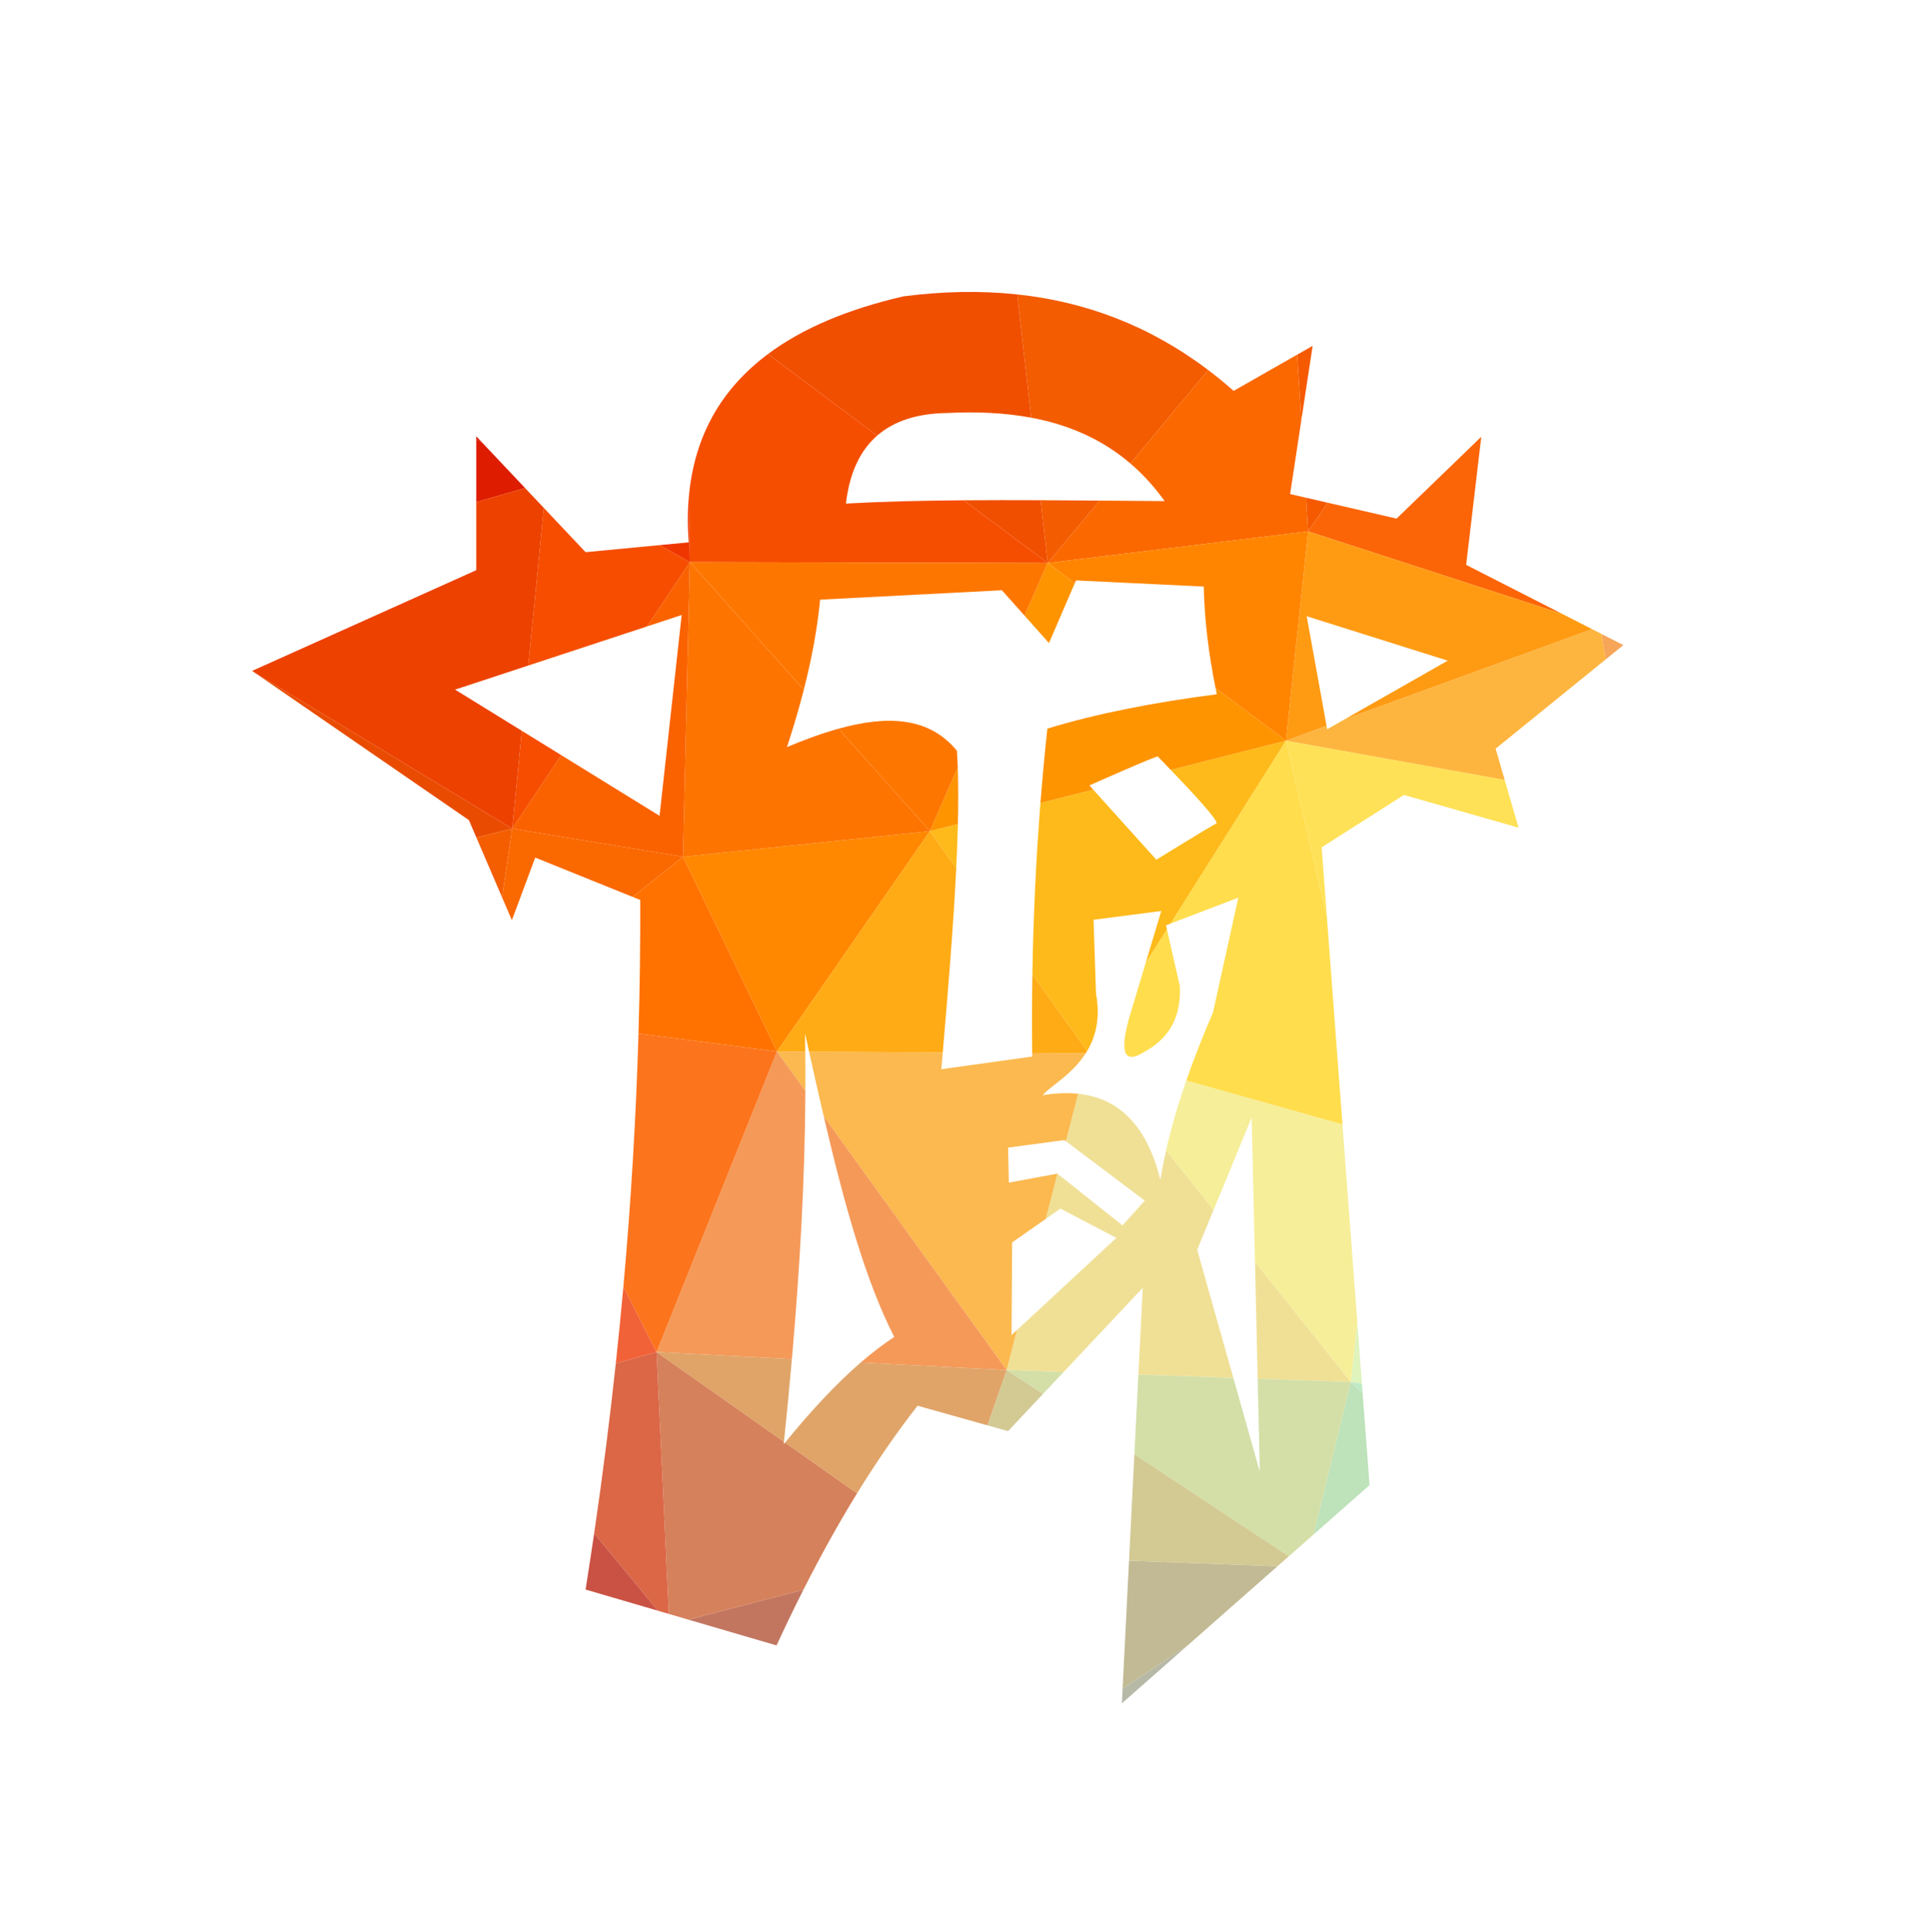
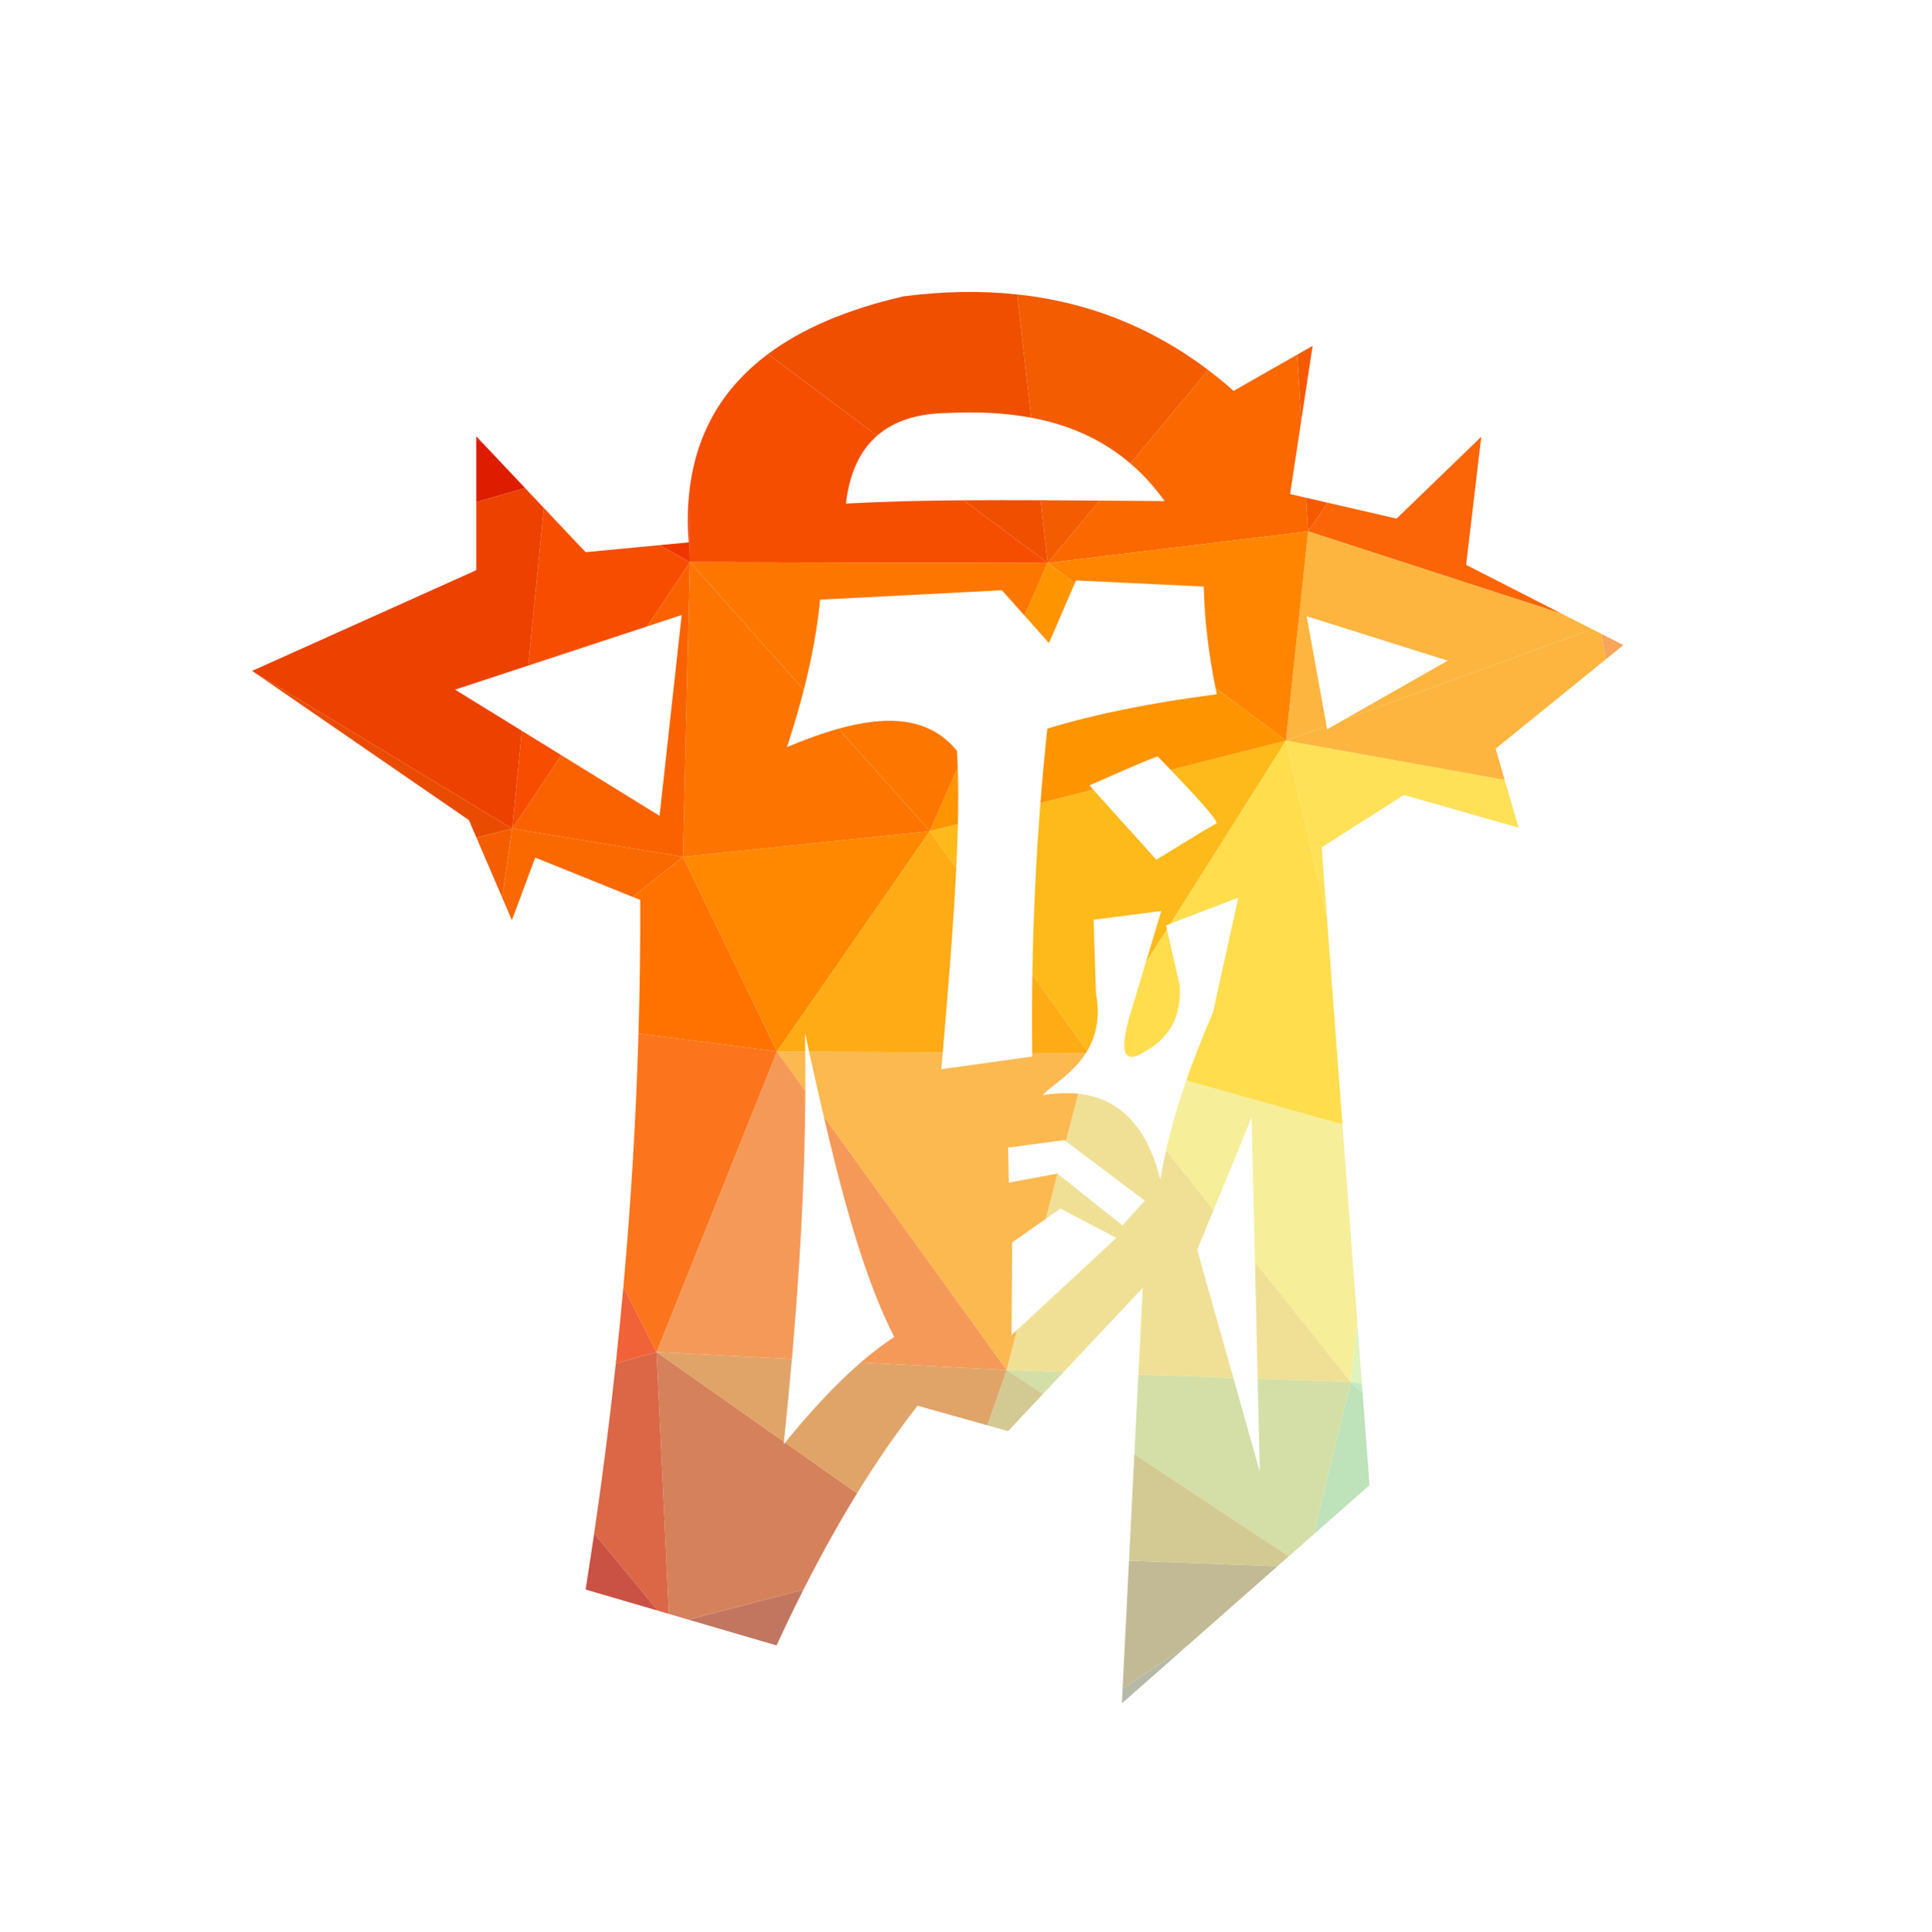
<svg xmlns="http://www.w3.org/2000/svg" version="1.1" id="svg24097" xml:space="preserve" width="1066.667" height="1066.667" viewBox="0 0 1066.667 1066.667">
  <defs id="defs24101">
    <clipPath clipPathUnits="userSpaceOnUse" id="clipPath24111">
      <path d="M 0,800 H 800 V 0 H 0 Z" id="path24109" />
    </clipPath>
  </defs>
  <g id="g24103" transform="matrix(1.333333,0,0,-1.333333,0,1066.667)">
    <g id="g24105">
      <g id="g24107" clip-path="url(#clipPath24111)">
        <path d="m 672.467,532.771 -9.066,4.626 1.699,-10.6 z" style="fill:#f7a559;fill-opacity:1;fill-rule:nonzero;stroke:none" id="path24113" />
        <path d="m 647.039,545.749 -39.69,20.259 6.273,53.079 -35.101,-33.915 -28.471,6.569 -8.154,-11.866 z" style="fill:#fb6507;fill-opacity:1;fill-rule:nonzero;stroke:none" id="path24115" />
        <path d="m 543.754,656.738 -6.39,-3.642 1.69,-27.297 z" style="fill:#f55a00;fill-opacity:1;fill-rule:nonzero;stroke:none" id="path24117" />
        <path d="m 550.05,591.741 -9.017,2.08 0.863,-13.946 z" style="fill:#f55a00;fill-opacity:1;fill-rule:nonzero;stroke:none" id="path24119" />
        <path d="m 549.65,420.159 -2.165,28.839 34.082,21.702 47.49,-13.568 -5.744,19.798 -90.615,16.269 z" style="fill:#ffe157;fill-opacity:1;fill-rule:nonzero;stroke:none" id="path24121" />
        <path d="m 549.776,497.921 -0.254,1.405 -16.824,-6.127 90.615,-16.269 -3.752,12.935 45.539,36.932 -1.699,10.6 -3.881,1.982 -102.425,-37.296 z" style="fill:#fdb53f;fill-opacity:1;fill-rule:nonzero;stroke:none" id="path24123" />
-         <path d="m 532.698,493.199 16.824,6.127 -8.227,45.4 58.424,-18.398 -42.624,-24.245 102.425,37.296 -12.481,6.37 -105.143,34.126 z" style="fill:#ff9b13;fill-opacity:1;fill-rule:nonzero;stroke:none" id="path24125" />
+         <path d="m 532.698,493.199 16.824,6.127 -8.227,45.4 58.424,-18.398 -42.624,-24.245 102.425,37.296 -12.481,6.37 -105.143,34.126 z" style="fill:#fdb53f;fill-opacity:1;fill-rule:nonzero;stroke:none" id="path24125" />
        <path d="m 564.168,226.85 -1.92,25.575 -2.663,-24.912 z" style="fill:#dff3bd;fill-opacity:1;fill-rule:nonzero;stroke:none" id="path24127" />
        <path d="m 564.479,222.726 -0.311,4.124 -4.583,0.663 z" style="fill:#c0eac6;fill-opacity:1;fill-rule:nonzero;stroke:none" id="path24129" />
        <path d="m 544.163,164.369 23.165,20.408 -2.849,37.949 -4.894,4.787 z" style="fill:#bee2ba;fill-opacity:1;fill-rule:nonzero;stroke:none" id="path24131" />
        <path d="m 474.113,364.308 c 9.442,5.182 15.254,13.442 14.63,27.154 l -5.352,23.615 -8.787,-13.922 -6.975,-23.237 c -3.965,-14.528 -1.649,-18.816 6.484,-13.61" style="fill:#ffdd4d;fill-opacity:1;fill-rule:nonzero;stroke:none" id="path24133" />
        <path d="m 484.866,417.414 28.105,10.746 -10.492,-47.573 c -4.126,-9.521 -7.85,-18.941 -11.069,-28.234 l 64.699,-18.185 -6.459,85.991 -16.952,73.04 z" style="fill:#ffdd4d;fill-opacity:1;fill-rule:nonzero;stroke:none" id="path24135" />
        <path d="m 495.93,282.293 6.802,16.518 -19.677,24.676 c -0.927,-4.083 -1.729,-8.134 -2.391,-12.151 -5.28,21.283 -16.26,33.716 -34.035,35.584 l -5.09,-19.669 32.683,-24.612 -9.238,-10.257 -26.925,21.416 -4.842,-18.709 6.07,4.244 23.154,-12.122 -41.138,-38.166 -4.29,-16.579 23.586,-0.82 32.776,34.871 -1.806,-35.947 39.344,-1.367 z" style="fill:#f0e096;fill-opacity:1;fill-rule:nonzero;stroke:none" id="path24137" />
        <path d="m 559.585,227.513 -39.718,49.809 1.117,-48.468 z" style="fill:#f0e096;fill-opacity:1;fill-rule:nonzero;stroke:none" id="path24139" />
        <path d="m 483.055,323.487 19.677,-24.676 15.757,38.257 1.378,-59.746 39.718,-49.809 2.663,24.912 -6.139,81.743 -64.699,18.185 c -3.386,-9.773 -6.211,-19.406 -8.355,-28.866" style="fill:#f6ee98;fill-opacity:1;fill-rule:nonzero;stroke:none" id="path24141" />
        <path d="m 482.451,592.418 c -9.107,0.068 -18.109,0.146 -26.967,0.216 l -21.49,-25.849 107.902,13.09 -0.863,13.946 -6.606,1.525 4.627,30.453 -1.69,27.297 -26.336,-15.012 c -3.476,3.073 -6.999,5.952 -10.565,8.65 l -32.197,-38.727 c 5.091,-4.361 9.841,-9.518 14.185,-15.589" style="fill:#fb6800;fill-opacity:1;fill-rule:nonzero;stroke:none" id="path24143" />
        <path d="m 432.043,222.545 8.556,9.101 -23.586,0.82 z" style="fill:#d3dfa7;fill-opacity:1;fill-rule:nonzero;stroke:none" id="path24145" />
        <path d="m 520.984,228.854 0.888,-38.481 -10.959,38.83 -39.344,1.367 -1.659,-33.016 63.985,-42.231 10.268,9.046 15.422,63.144 z" style="fill:#d3dfa7;fill-opacity:1;fill-rule:nonzero;stroke:none" id="path24147" />
        <path d="m 503.817,458.871 c -2.16,-1.019 -24.802,-15.008 -24.802,-15.008 l -26.161,29.04 -21.858,-5.556 c -1.855,-23.548 -2.955,-47.23 -3.336,-71.038 l 22.67,-31.691 c 3.516,5.906 5.568,13.57 3.689,23.725 L 453,419 l 28.048,3.623 -6.444,-21.468 8.787,13.922 -0.37,1.632 1.845,0.705 47.832,75.785 -47.722,-12.131 c 7.576,-7.881 20.384,-21.467 18.841,-22.197" style="fill:#feba1a;fill-opacity:1;fill-rule:nonzero;stroke:none" id="path24149" />
        <path d="m 396.801,458.655 -11.628,-2.956 10.942,-15.296 c 0.312,6.359 0.546,12.462 0.686,18.252" style="fill:#feba1a;fill-opacity:1;fill-rule:nonzero;stroke:none" id="path24151" />
        <path d="m 431.042,592.791 2.952,-26.006 21.49,25.849 c -8.287,0.065 -16.445,0.122 -24.442,0.157" style="fill:#f35c00;fill-opacity:1;fill-rule:nonzero;stroke:none" id="path24153" />
        <path d="m 468.266,608.007 32.197,38.727 c -24.436,18.491 -50.951,28.306 -79.099,31.315 l 5.797,-51.068 c 15.099,-2.828 29.064,-8.666 41.105,-18.974" style="fill:#f35c00;fill-opacity:1;fill-rule:nonzero;stroke:none" id="path24155" />
        <path d="m 464.727,94.389 27.089,23.865 -26.783,-17.751 z" style="fill:#b7b9a7;fill-opacity:1;fill-rule:nonzero;stroke:none" id="path24157" />
        <path d="m 465.033,100.503 26.783,17.751 37.376,32.928 -61.496,2.315 z" style="fill:#c2ba94;fill-opacity:1;fill-rule:nonzero;stroke:none" id="path24159" />
        <path d="m 467.696,153.497 61.496,-2.315 4.703,4.141 -63.985,42.231 z" style="fill:#d3c993;fill-opacity:1;fill-rule:nonzero;stroke:none" id="path24161" />
        <path d="m 409.023,209.564 8.562,-2.401 14.458,15.382 -15.03,9.921 z" style="fill:#d3c993;fill-opacity:1;fill-rule:nonzero;stroke:none" id="path24163" />
        <path d="m 445.729,559.565 52.918,-2.544 c 0.295,-13.838 2.035,-27.886 4.905,-42.093 l 29.146,-21.729 9.198,86.676 -107.902,-13.09 11.236,-8.377 z" style="fill:#ff8500;fill-opacity:1;fill-rule:nonzero;stroke:none" id="path24165" />
        <path d="m 396.749,482.04 -11.576,-26.341 11.628,2.956 c 0.207,8.538 0.208,16.396 -0.052,23.385" style="fill:#fe9400;fill-opacity:1;fill-rule:nonzero;stroke:none" id="path24167" />
        <path d="m 434.537,533.616 10.693,24.792 -11.236,8.377 -9.584,-21.808 z" style="fill:#fe9400;fill-opacity:1;fill-rule:nonzero;stroke:none" id="path24169" />
        <path d="m 504.069,512.418 c -25.768,-3.347 -49.486,-7.911 -70.204,-14.246 -1.107,-10.248 -2.057,-20.525 -2.869,-30.825 l 21.858,5.556 -1.571,1.744 c 0,0 27.989,12.464 28.367,11.955 0.108,-0.146 2.3,-2.385 5.326,-5.534 l 47.722,12.131 -29.146,21.729 c 0.169,-0.836 0.341,-1.673 0.517,-2.51" style="fill:#fe9400;fill-opacity:1;fill-rule:nonzero;stroke:none" id="path24171" />
        <path d="m 392.398,628.925 c 11.989,0.587 23.68,0.132 34.763,-1.944 l -5.797,51.068 c -15.223,1.628 -30.921,1.267 -47.027,-0.79 -23.324,-5.358 -42.043,-13.34 -56.209,-23.917 l 45.235,-33.792 c 7.028,6.122 16.746,9.201 29.035,9.375" style="fill:#f04f00;fill-opacity:1;fill-rule:nonzero;stroke:none" id="path24173" />
        <path d="m 399.222,592.762 34.772,-25.977 -2.952,26.006 c -10.939,0.047 -21.578,0.051 -31.82,-0.029" style="fill:#f04f00;fill-opacity:1;fill-rule:nonzero;stroke:none" id="path24175" />
        <path d="m 433.994,566.785 -34.772,25.977 c -17.569,-0.139 -33.982,-0.523 -48.794,-1.358 1.455,12.612 5.813,21.941 12.935,28.146 l -45.235,33.792 C 298.581,638.748 287.709,619.209 285.41,594.785 l 0.351,-27.646 z" style="fill:#f64e00;fill-opacity:1;fill-rule:nonzero;stroke:none" id="path24177" />
        <path d="m 431.957,346.307 c 2.432,3.359 11.885,8.125 17.821,17.417 l -22.2,0.122 c 0.006,-0.505 0.007,-1.008 0.013,-1.512 l -37.652,-5.255 c 0.202,2.326 0.402,4.65 0.601,6.969 l -55.384,0.304 c 2.036,-9.179 4.048,-18.129 6.073,-26.803 l 75.784,-105.083 4.29,16.579 -2.278,-2.112 0.251,38.407 13.941,9.749 4.842,18.709 -0.043,0.033 -20.094,-3.73 -0.337,14.504 23.31,3.131 0.644,-0.485 5.09,19.669 c -4.457,0.469 -9.342,0.273 -14.672,-0.613" style="fill:#fbb94f;fill-opacity:1;fill-rule:nonzero;stroke:none" id="path24179" />
        <path d="m 333.578,364.36 -11.731,0.065 11.781,-16.337 c 0.027,5.428 0.01,10.851 -0.05,16.272" style="fill:#fbb94f;fill-opacity:1;fill-rule:nonzero;stroke:none" id="path24181" />
        <path d="m 427.578,363.846 22.2,-0.122 c 0.188,0.294 0.372,0.591 0.552,0.894 l -22.67,31.691 c -0.174,-10.795 -0.197,-21.618 -0.082,-32.463" style="fill:#ffab15;fill-opacity:1;fill-rule:nonzero;stroke:none" id="path24183" />
        <path d="m 333.465,372.004 c 0.566,-2.568 1.13,-5.118 1.691,-7.652 l 55.384,-0.304 c 2.313,26.967 4.448,53.334 5.575,76.355 l -10.942,15.296 -63.326,-91.274 11.731,-0.065 c -0.029,2.548 -0.064,5.096 -0.113,7.644" style="fill:#ffab15;fill-opacity:1;fill-rule:nonzero;stroke:none" id="path24185" />
        <path d="m 396.381,489.019 c -11.554,14.085 -28.953,14.714 -49.06,9.112 l 37.852,-42.432 11.576,26.341 c -0.09,2.433 -0.211,4.764 -0.368,6.979" style="fill:#fd7700;fill-opacity:1;fill-rule:nonzero;stroke:none" id="path24187" />
        <path d="m 339.739,551.594 75.297,3.898 9.374,-10.515 9.584,21.808 -148.233,0.354 47.197,-52.908 c 3.288,12.871 5.613,25.351 6.781,37.363" style="fill:#fd7700;fill-opacity:1;fill-rule:nonzero;stroke:none" id="path24189" />
        <path d="m 333.628,348.088 -11.781,16.337 -49.883,-124.53 56.078,-2.873 c 3.272,37.307 5.405,74.262 5.586,111.066" style="fill:#f59959;fill-opacity:1;fill-rule:nonzero;stroke:none" id="path24191" />
        <path d="m 370.439,246.17 c -4.666,-3.049 -9.304,-6.613 -13.919,-10.606 l 60.493,-3.098 -75.784,105.083 c 8.526,-36.507 17.307,-68.125 29.21,-91.379" style="fill:#f59959;fill-opacity:1;fill-rule:nonzero;stroke:none" id="path24193" />
        <path d="m 271.964,239.895 52.783,-37.184 c 1.19,11.474 2.295,22.909 3.295,34.311 z" style="fill:#e0a468;fill-opacity:1;fill-rule:nonzero;stroke:none" id="path24195" />
        <path d="m 356.52,235.564 c -10.546,-9.123 -20.973,-20.498 -31.33,-33.166 l 29.833,-21.016 c 8.072,13.113 16.426,25.234 25.079,36.297 l 28.921,-8.115 7.99,22.902 z" style="fill:#e0a468;fill-opacity:1;fill-rule:nonzero;stroke:none" id="path24197" />
        <path d="m 282.931,445.086 38.916,-80.661 63.326,91.274 z" style="fill:#ff8800;fill-opacity:1;fill-rule:nonzero;stroke:none" id="path24199" />
        <path d="m 385.173,455.699 -37.852,42.432 c -6.835,-1.904 -13.981,-4.527 -21.318,-7.589 2.64,8.026 4.972,15.929 6.955,23.689 l -47.197,52.908 -2.83,-122.053 z" style="fill:#fd7400;fill-opacity:1;fill-rule:nonzero;stroke:none" id="path24201" />
        <path d="m 321.684,118.382 c 3.641,7.916 7.347,15.603 11.118,23.061 l -47.67,-12.364 z" style="fill:#c27660;fill-opacity:1;fill-rule:nonzero;stroke:none" id="path24203" />
        <path d="m 324.647,201.734 c 0.034,0.326 0.066,0.651 0.1,0.977 l -52.783,37.184 5.099,-108.455 8.069,-2.361 47.67,12.364 c 7.163,14.17 14.565,27.502 22.221,39.939 l -29.833,21.016 c -0.181,-0.221 -0.362,-0.441 -0.543,-0.664" style="fill:#d5815b;fill-opacity:1;fill-rule:nonzero;stroke:none" id="path24205" />
        <path d="m 285.761,567.139 -17.757,-26.636 14.372,4.732 -9.159,-83.184 -40.748,25.15 -20.293,-30.44 70.755,-11.675 z" style="fill:#fa6200;fill-opacity:1;fill-rule:nonzero;stroke:none" id="path24207" />
        <path d="m 285.41,594.785 c -0.581,-6.172 -0.618,-12.655 -0.106,-19.45 l -12.128,-1.154 12.585,-7.042 z" style="fill:#f03600;fill-opacity:1;fill-rule:nonzero;stroke:none" id="path24209" />
        <path d="m 282.931,445.086 -20.925,-16.596 3.198,-1.29 c 0.07,-18.433 -0.171,-36.899 -0.711,-55.396 l 57.354,-7.379 z" style="fill:#ff7200;fill-opacity:1;fill-rule:nonzero;stroke:none" id="path24211" />
        <path d="m 321.847,364.425 -57.354,7.379 c -1.017,-34.839 -3.108,-69.792 -6.26,-104.858 l 13.731,-27.051 z" style="fill:#fc741c;fill-opacity:1;fill-rule:nonzero;stroke:none" id="path24213" />
        <path d="m 258.233,266.946 c -0.949,-10.565 -2,-21.142 -3.141,-31.728 l 16.872,4.677 z" style="fill:#f26238;fill-opacity:1;fill-rule:nonzero;stroke:none" id="path24215" />
        <path d="m 255.092,235.218 c -2.525,-23.427 -5.516,-46.904 -8.968,-70.428 l 26.426,-32.028 4.513,-1.322 -5.099,108.455 z" style="fill:#db6747;fill-opacity:1;fill-rule:nonzero;stroke:none" id="path24217" />
        <path d="m 212.176,456.761 -4.201,-28.485 4.066,-9.467 9.669,25.942 40.296,-16.261 20.925,16.596 z" style="fill:#fa6800;fill-opacity:1;fill-rule:nonzero;stroke:none" id="path24219" />
        <path d="m 268.004,540.503 17.757,26.636 -12.585,7.042 -30.607,-2.913 -17.305,18.34 -6.433,-65.295 z" style="fill:#f64d00;fill-opacity:1;fill-rule:nonzero;stroke:none" id="path24221" />
        <path d="m 216.166,497.264 -3.99,-40.503 20.293,30.44 z" style="fill:#f64d00;fill-opacity:1;fill-rule:nonzero;stroke:none" id="path24223" />
        <path d="m 242.569,141.535 29.981,-8.773 -26.426,32.028 c -1.137,-7.747 -2.319,-15.497 -3.555,-23.255" style="fill:#ca5244;fill-opacity:1;fill-rule:nonzero;stroke:none" id="path24225" />
        <path d="m 197.358,453.001 14.818,3.76 -106.535,64.5 88.593,-60.987 z" style="fill:#e94c00;fill-opacity:1;fill-rule:nonzero;stroke:none" id="path24227" />
        <path d="m 197.288,619.261 v -1.148 l 2.55,-1.555 z" style="fill:#db1300;fill-opacity:1;fill-rule:nonzero;stroke:none" id="path24229" />
        <path d="m 199.838,616.558 -2.55,1.555 v -26.111 l 20.208,5.84 z" style="fill:#dd1c00;fill-opacity:1;fill-rule:nonzero;stroke:none" id="path24231" />
        <path d="m 216.166,497.264 -27.653,17.068 30.318,9.981 6.433,65.295 -7.768,8.234 -20.208,-5.84 v -28.195 l -92.849,-41.719 1.202,-0.827 106.535,-64.5 z" style="fill:#ed4100;fill-opacity:1;fill-rule:nonzero;stroke:none" id="path24233" />
        <path d="m 197.358,453.001 10.617,-24.725 4.201,28.485 z" style="fill:#f55e00;fill-opacity:1;fill-rule:nonzero;stroke:none" id="path24235" />
      </g>
    </g>
  </g>
</svg>
